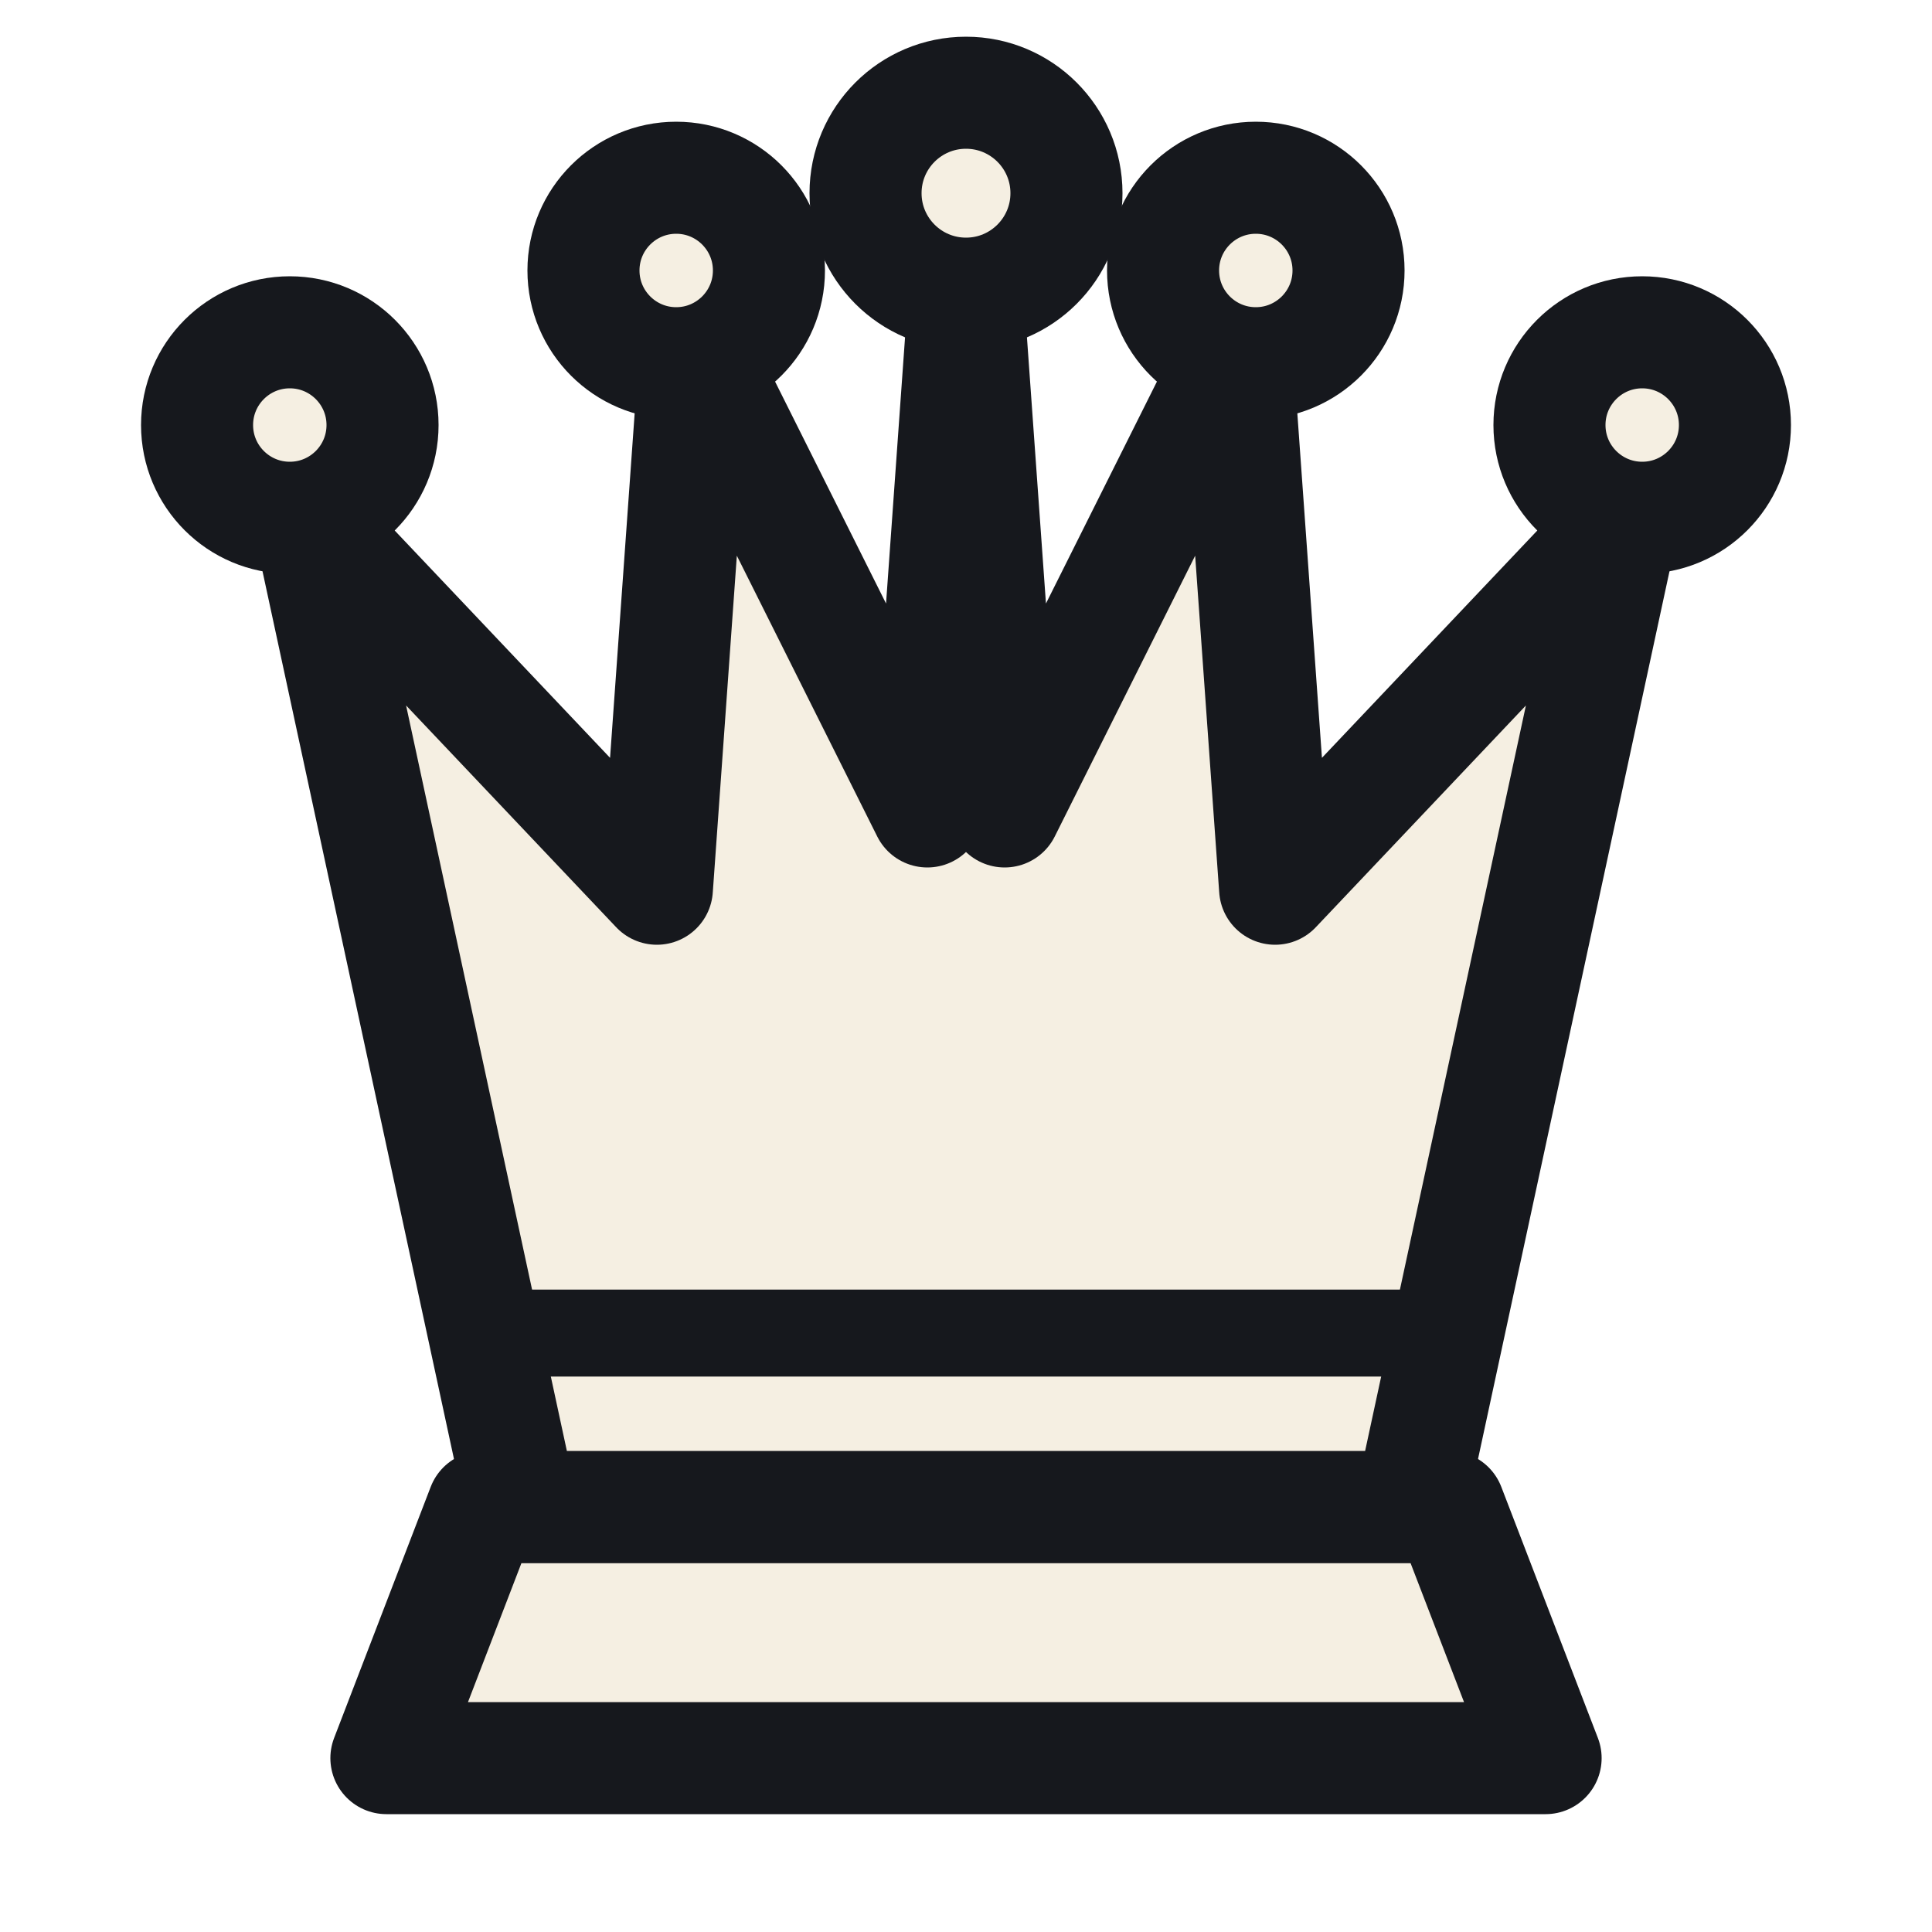
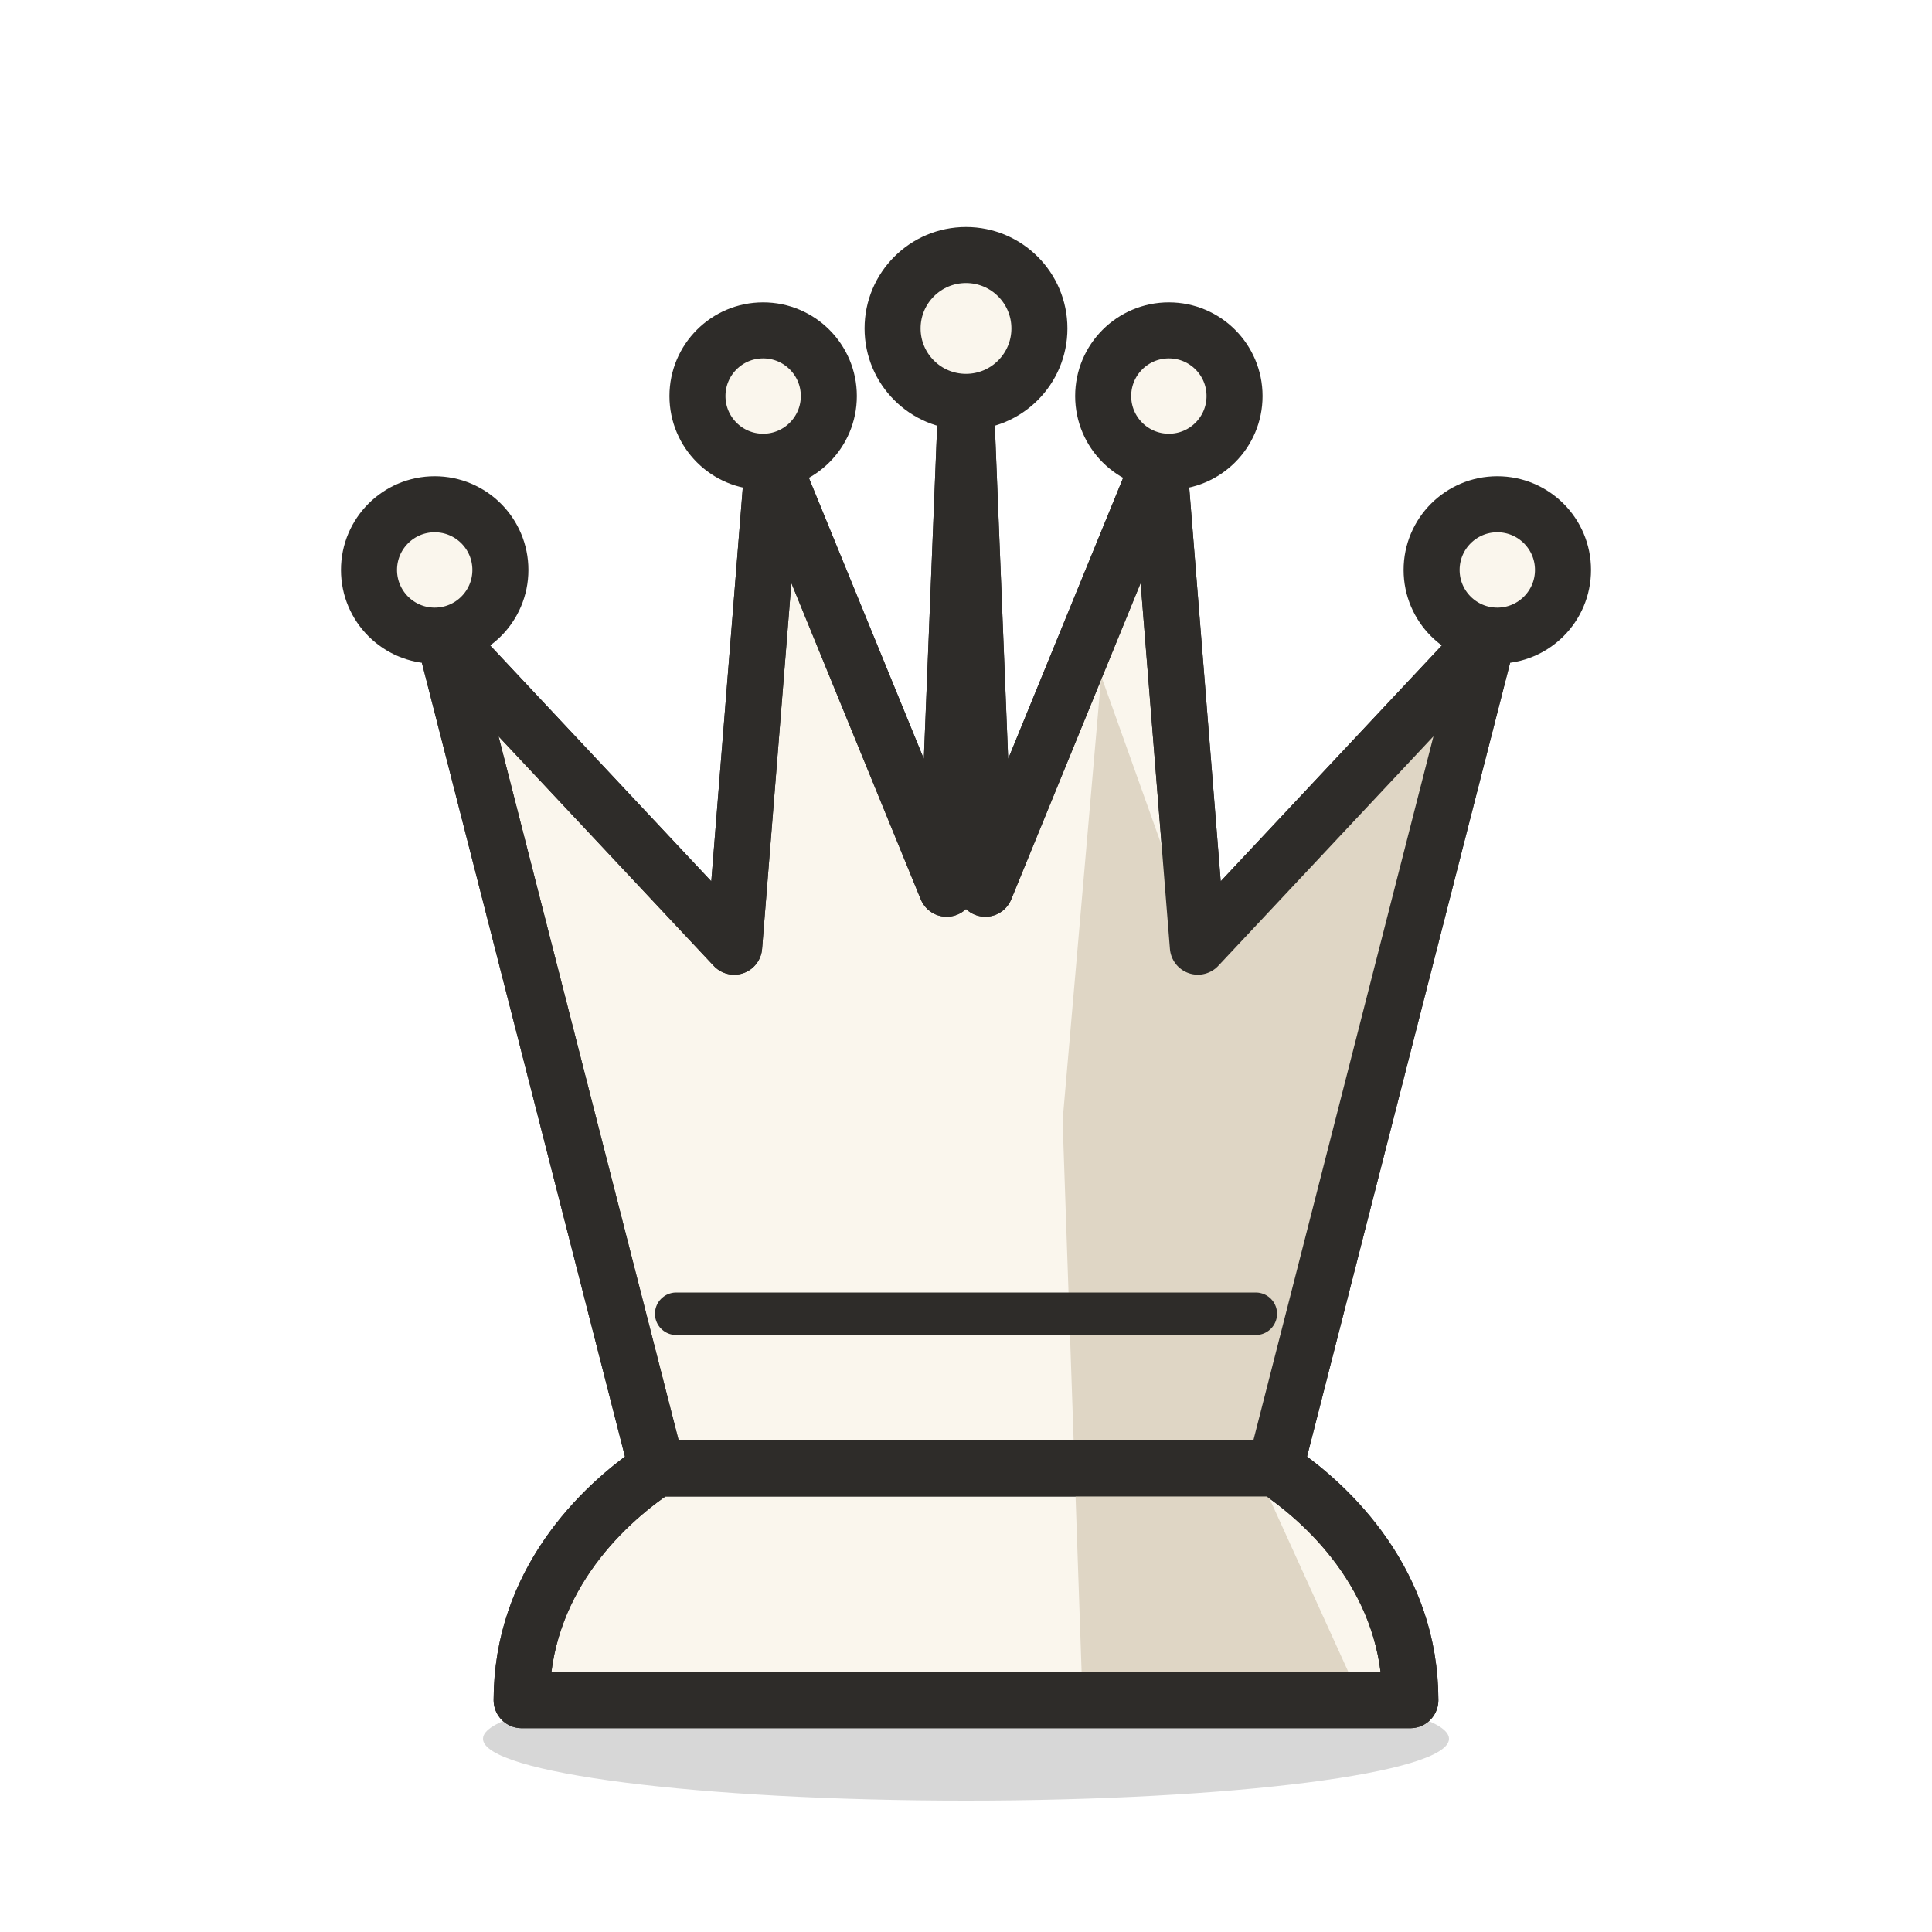
<svg xmlns="http://www.w3.org/2000/svg" viewBox="0 0 100 100">
-   <g fill="#f5efe2" stroke="#16181d" stroke-width="5.8" stroke-linejoin="round" stroke-linecap="round">
-     <path d="M 20 91 L 80 91 L 75 78 L 25 78 Z" />
-     <path d="M 27 78 L 16 27 L 34 46 L 36 18 L 48 42 L 50 14 L 52 42 L 64 18 L 66 46 L 84 27 L 73 78 Z" />
-     <circle cx="15" cy="22" r="4.8" />
-     <circle cx="35" cy="14" r="4.8" />
-     <circle cx="50" cy="10" r="5.2" />
-     <circle cx="65" cy="14" r="4.8" />
-     <circle cx="85" cy="22" r="4.8" />
+   <ellipse cx="50" cy="90" rx="25" ry="3.2" fill="rgb(0 0 0 / 0.16)" />
+   <g stroke="#2e2c29" stroke-width="2.9" stroke-linejoin="round" stroke-linecap="round">
+     <path d="M 27 88 C 27 82, 31 78, 34 76 L 66 76 C 69 78, 73 82, 73 88 Z" fill="#faf6ed" />
+     <path d="M 34 76 L 23 33 L 38 49 L 40 24 L 49 46 L 50 21 L 51 46 L 60 24 L 62 49 L 77 33 L 66 76 Z" fill="#faf6ed" />
+     <path d="M 57 35 L 62 49 L 75 35 L 65 76 L 70 87 L 56 87 L 55 58 Z" fill="#dfd6c5" stroke="none" />
+     <path d="M 27 88 C 27 82, 31 78, 34 76 L 66 76 C 69 78, 73 82, 73 88 Z" fill="none" />
+     <path d="M 34 76 L 23 33 L 38 49 L 40 24 L 49 46 L 50 21 L 51 46 L 60 24 L 62 49 L 77 33 L 66 76 Z" fill="none" />
+     <circle cx="22.5" cy="29.5" r="3.4" fill="#faf6ed" />
+     <circle cx="39.5" cy="20.5" r="3.4" fill="#faf6ed" />
+     <circle cx="50" cy="17" r="3.8" fill="#faf6ed" />
+     <circle cx="60.5" cy="20.5" r="3.4" fill="#faf6ed" />
+     <circle cx="77.5" cy="29.5" r="3.4" fill="#faf6ed" />
  </g>
-   <line x1="27" y1="69" x2="73" y2="69" stroke="#16181d" stroke-width="4.5" stroke-linecap="round" />
+   <line x1="35" y1="68" x2="65" y2="68" stroke="#2e2c29" stroke-width="2.2" stroke-linecap="round" />
</svg>
